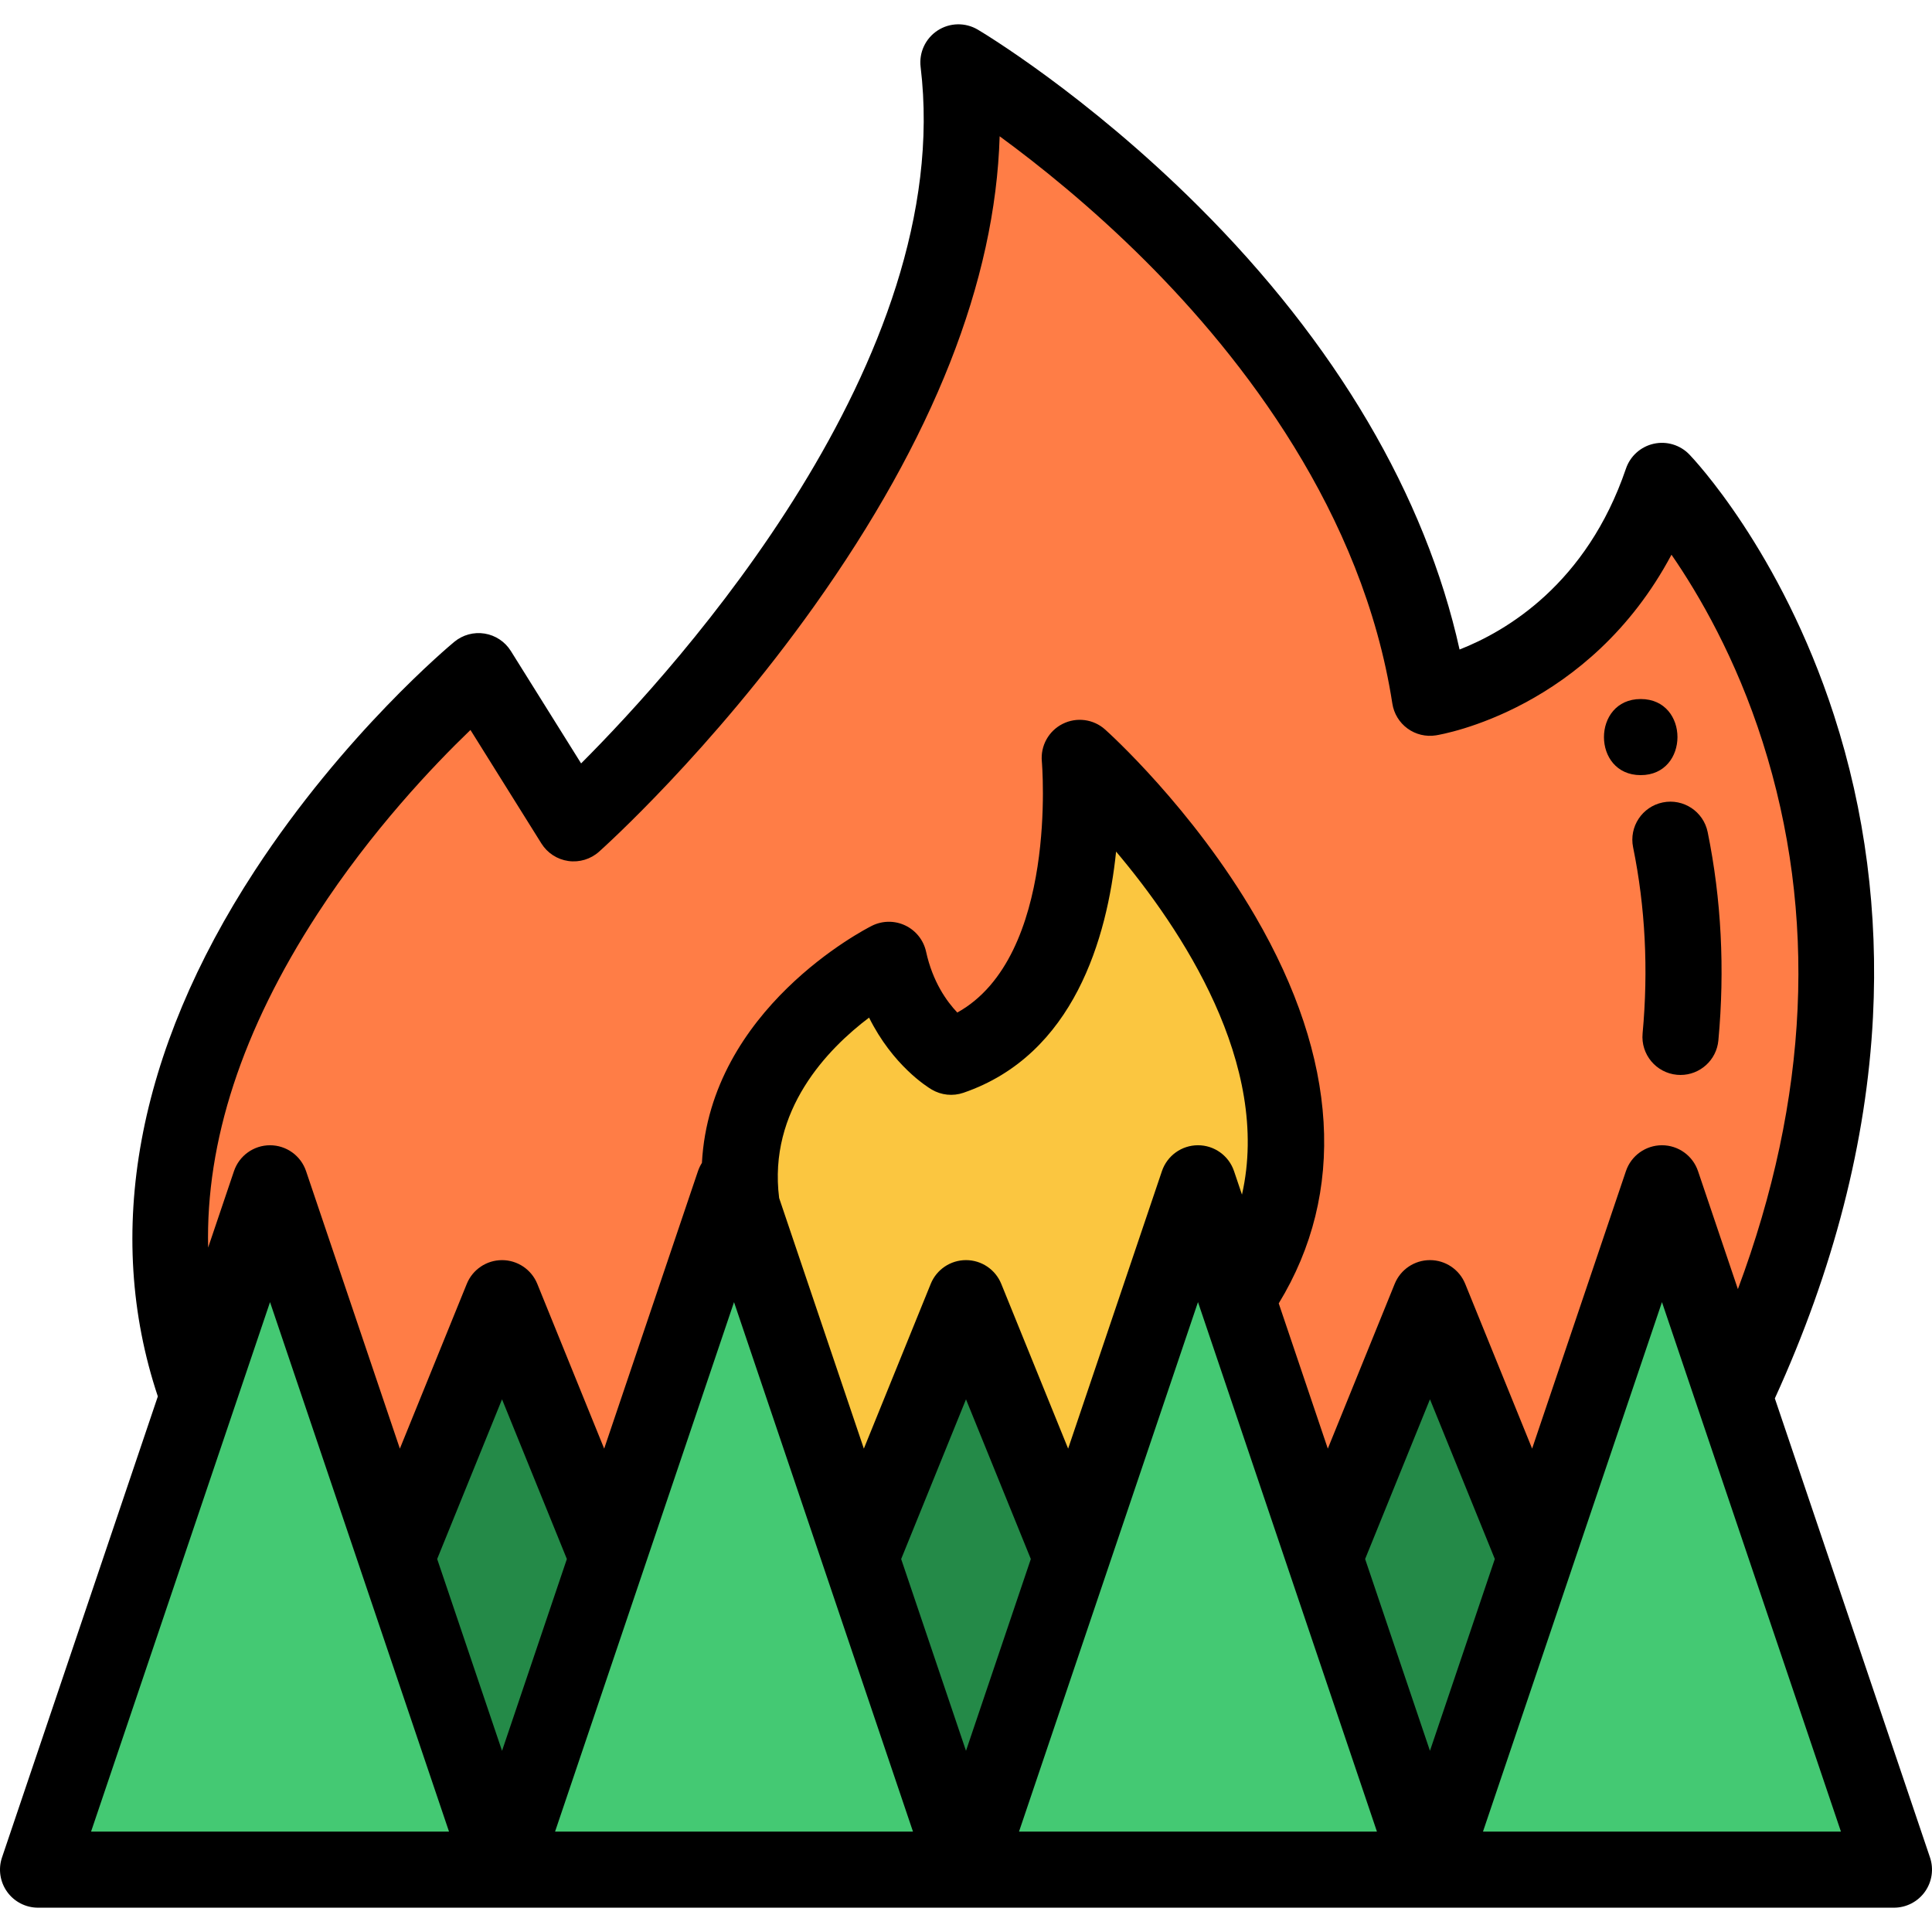
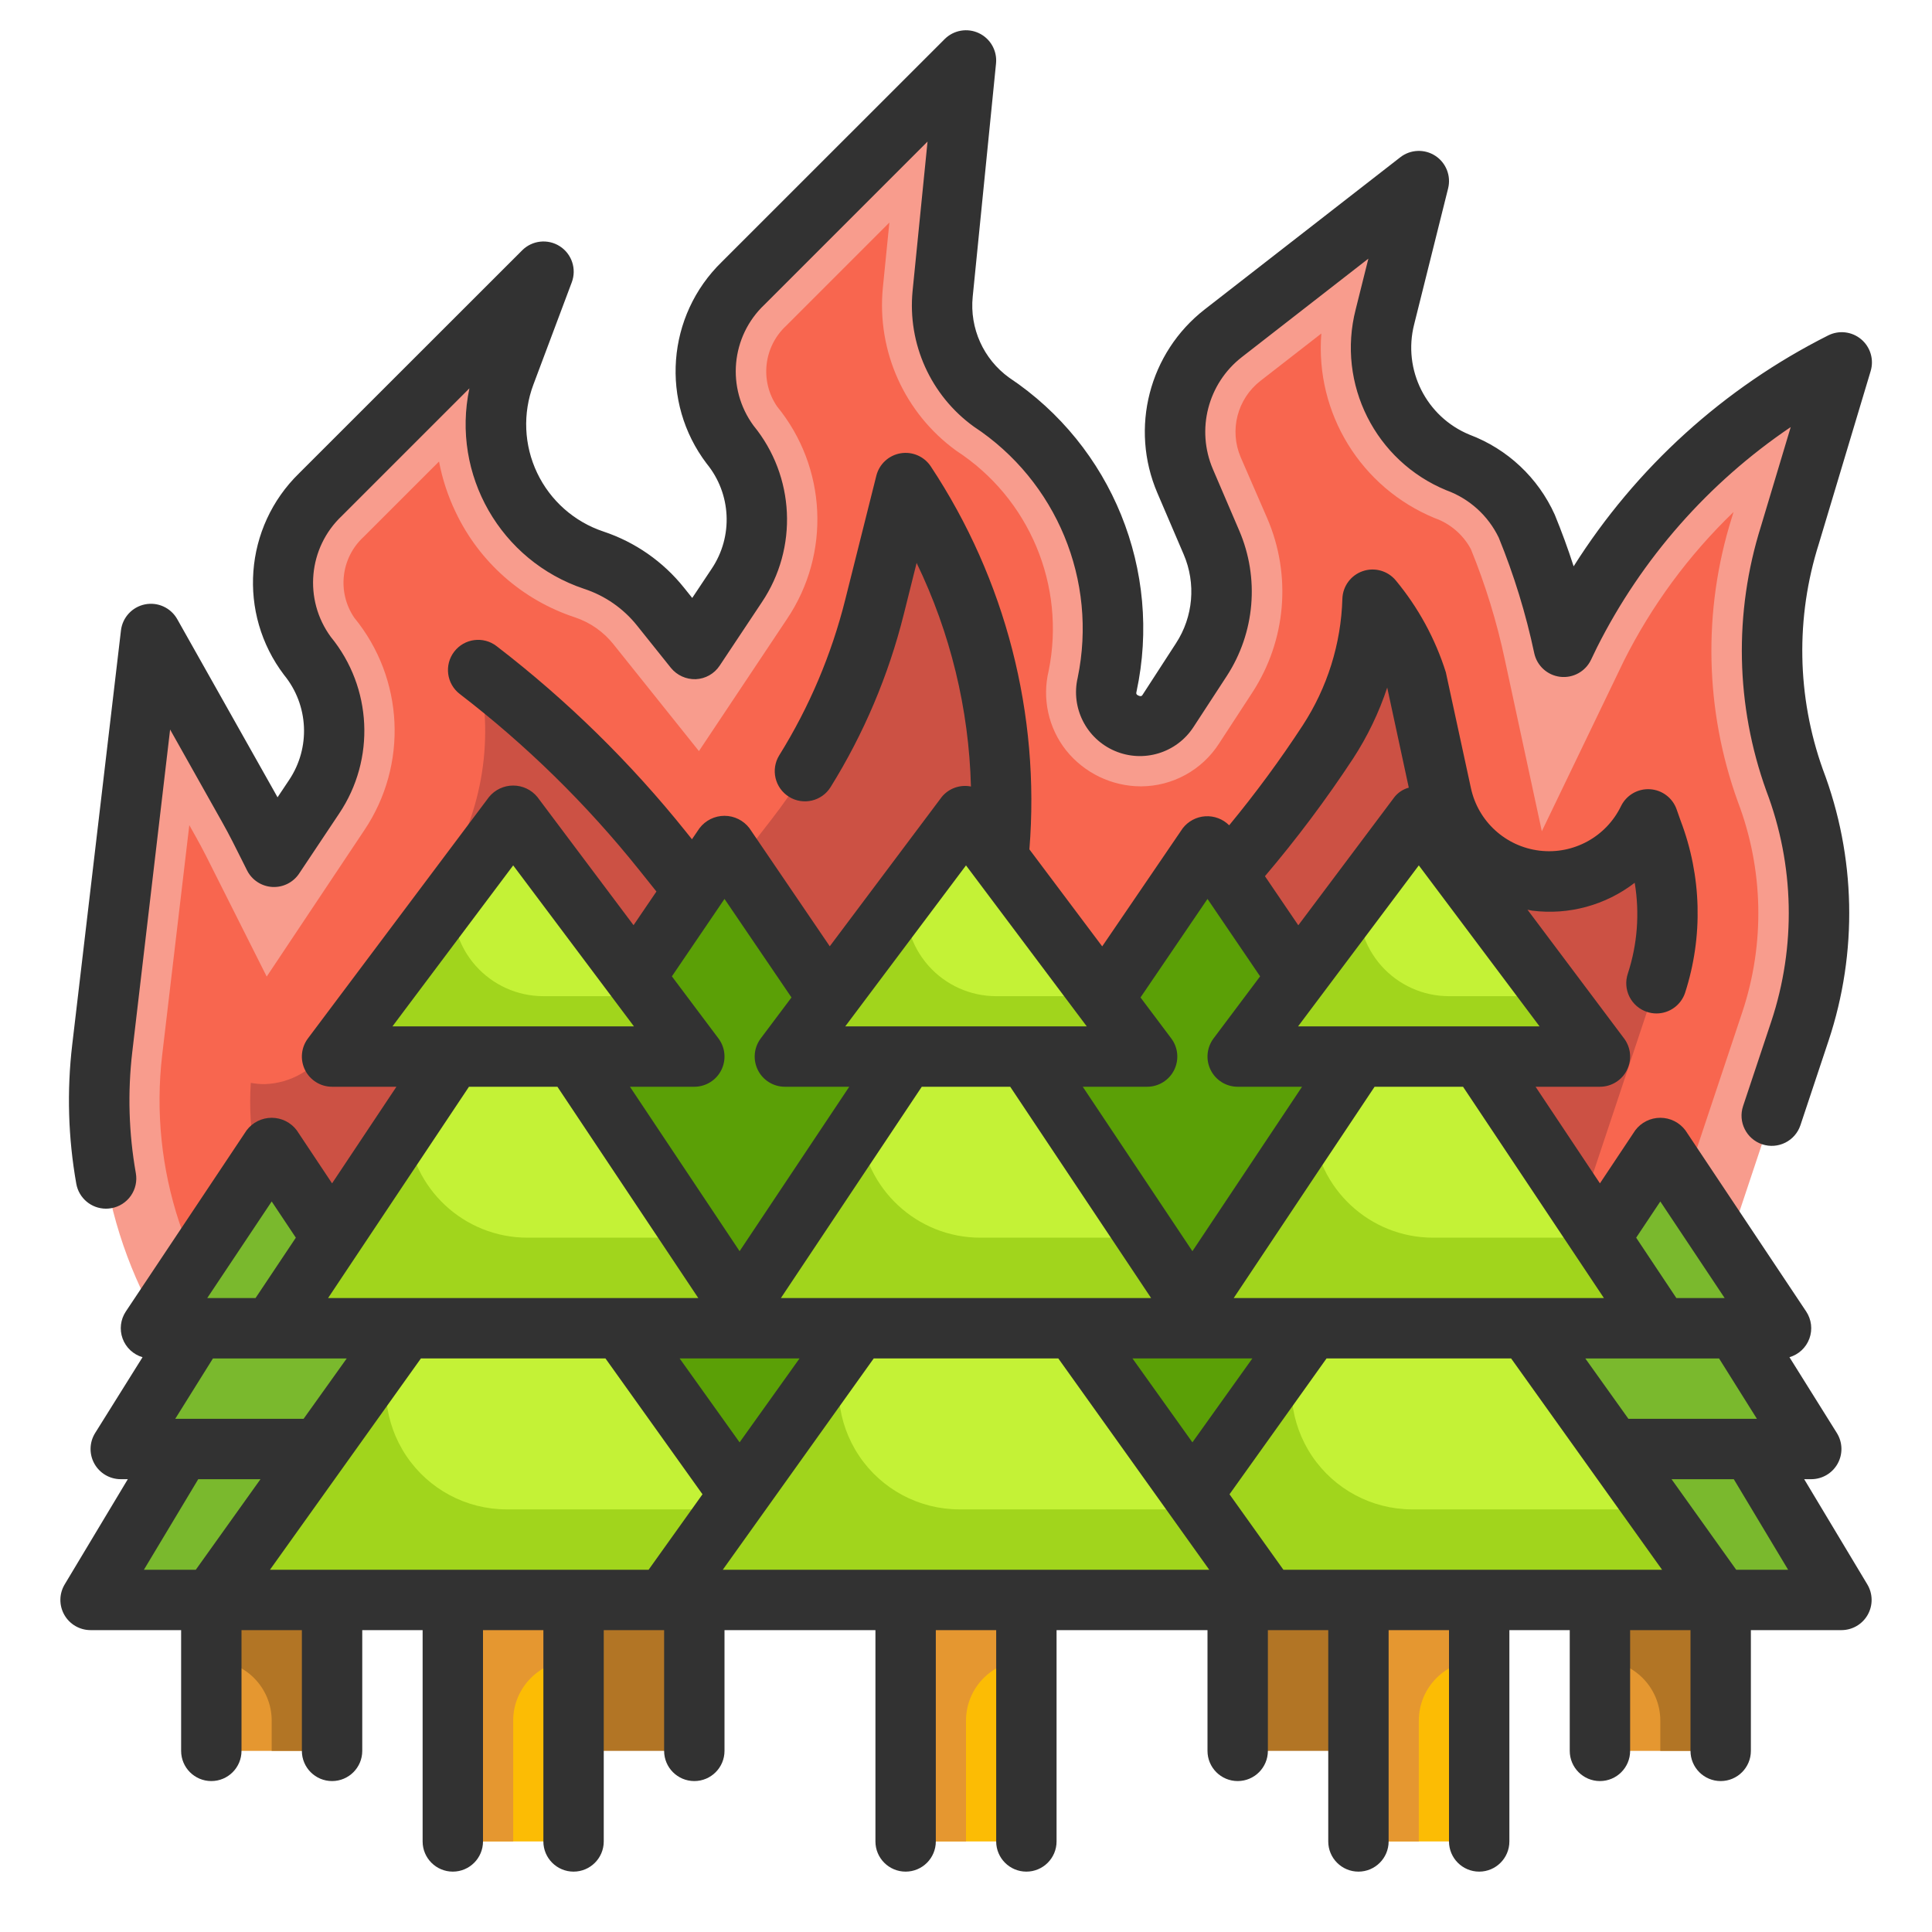
- <svg xmlns="http://www.w3.org/2000/svg" version="1.1" id="Capa_1" x="0px" y="0px" viewBox="0 0 512 512" style="enable-background:new 0 0 512 512;" xml:space="preserve">
-   <path style="fill:#FBC640;" d="M255.999,349.388l-28.104,69.233l-33.314-98.552v-0.198c-6.174-43.514,39.618-67.081,40.082-67.314  l2.321-1.168l0.556,2.538c3.194,14.613,12.133,21.982,14.787,23.891c37.22-13.822,31.861-76.161,31.802-76.794l-0.477-5.114  l3.829,3.424c0.22,0.197,22.163,19.973,38.212,47.548c21.453,36.863,22.744,70.852,3.735,98.293l-2.284,3.297l-9.669-28.59  l-33.374,98.739L255.999,349.388z" />
-   <path style="fill:#FF7D46;" d="M325.536,343.712l0.578-0.833c18.312-26.435,16.998-58.05-3.906-93.968  c-11.848-20.357-26.949-36.357-33.775-43.098c0.199,6.304,0.085,17.626-2.277,29.847c-4.718,24.408-16.286,40.421-33.455,46.309  l-0.881,0.301l-0.801-0.475c-0.514-0.305-12.094-7.339-16.772-24.383c-8.855,5.235-40.747,26.731-35.651,62.027l-3.906,0.935  l-0.166-0.492l-33.374,98.74l-28.104-69.233l-28.113,69.221l-33.374-98.725l-19.007,56.235l-1.966-5.398  c-8.478-23.278-9.784-48.019-3.882-73.535c4.703-20.336,13.97-41.195,27.545-62c23.058-35.339,51.009-58.65,51.289-58.882  l1.775-1.468l25.14,40.224c6.622-6.187,30.74-29.516,53.496-61.505c24.404-34.306,52.2-85.885,46.03-136.785l-0.493-4.066  l3.523,2.087c0.274,0.163,27.777,16.596,56.852,45.554c26.537,26.429,59.818,68.946,68.741,122.151  c8.649-2.11,43.414-13.099,57.925-55.706l1.066-3.13l2.295,2.38c0.928,0.963,22.879,24.051,36.45,65.952  c7.963,24.586,11.313,50.525,9.958,77.099c-1.691,33.173-10.762,67.423-26.96,101.797l-2.133,4.526l-18.769-55.533l-33.374,98.726  l-28.113-69.221l-28.104,69.234L325.536,343.712z" />
-   <polygon style="fill:#44C973;" points="7.273,497.491 71.559,307.288 107.122,412.492 107.122,412.502 135.857,497.491 " />
-   <polygon style="fill:#248A48;" points="103.089,413.165 103.089,412.44 103.237,412.065 133.047,338.666 163.127,412.77   133.047,501.772 " />
-   <g>
-     <polygon style="fill:#44C973;" points="253.189,497.491 317.476,307.289 329.681,343.38 381.762,497.491  " />
-     <polygon style="fill:#44C973;" points="376.142,497.491 404.877,412.501 404.983,412.177 440.439,307.288 504.727,497.491  " />
+ <svg xmlns="http://www.w3.org/2000/svg" viewBox="0 0 64 64">
+   <g id="Fill_Outline" data-name="Fill Outline">
+     <g id="Stroke_copy" data-name="Stroke copy">
+       <g>
+         <path d="m59.284 17.72 1.716-5.72a20.118 20.118 0 0 0 -9 9c-.07.141-.132.286-.2.427a23.389 23.389 0 0 0 -1.23-4 4.051 4.051 0 0 0 -2.274-2.11 4.137 4.137 0 0 1 -2.42-4.822l1.124-4.495-6.479 5.039a4.138 4.138 0 0 0 -1.263 4.9l.871 2.033a4.137 4.137 0 0 1 -.334 3.885l-1.095 1.683a1.117 1.117 0 0 1 -2.024-.863 9.051 9.051 0 0 0 -3.831-9.36 3.938 3.938 0 0 1 -1.618-3.587l.773-7.73-7.383 7.383a4.039 4.039 0 0 0 -.434 5.346 3.938 3.938 0 0 1 .217 4.671l-1.4 2.1-1.125-1.406a4.744 4.744 0 0 0 -2.2-1.537 4.744 4.744 0 0 1 -2.942-6.167l1.267-3.39-7.383 7.383a4.039 4.039 0 0 0 -.434 5.346 3.938 3.938 0 0 1 .217 4.671l-1.323 1.984c-.274-.546-.54-1.1-.841-1.631l-3.236-5.753-1.615 13.729a14.774 14.774 0 0 0 3.629 11.537l5.986 6.734 18-6 15 1 10-3 3.616-10.848a12.354 12.354 0 0 0 -.177-8.313 12.643 12.643 0 0 1 -.155-8.119z" fill="#f89c8d" />
+         <path d="m8.509 44.937a12.724 12.724 0 0 1 -2.571-4.445 12.862 12.862 0 0 1 -.567-5.53l.9-7.628.224.4c.225.4.428.808.631 1.216l1.709 3.4 3.234-4.849a5.909 5.909 0 0 0 -.332-7.037 2.061 2.061 0 0 1 .3-2.671l2.506-2.505a6.791 6.791 0 0 0 .547 1.668 6.682 6.682 0 0 0 3.955 3.494 2.741 2.741 0 0 1 1.274.889l2.834 3.542 2.92-4.38a5.909 5.909 0 0 0 -.332-7.037 2.061 2.061 0 0 1 .3-2.671l3.421-3.421-.216 2.155a5.956 5.956 0 0 0 2.439 5.409 7.033 7.033 0 0 1 3.054 7.283 3.086 3.086 0 0 0 .576 2.636 3.186 3.186 0 0 0 2.478 1.194 3.088 3.088 0 0 0 2.593-1.424l1.1-1.686a6.125 6.125 0 0 0 .495-5.764l-.881-2.027a2.141 2.141 0 0 1 .653-2.531l2.018-1.569a6.093 6.093 0 0 0 3.759 6.116 2.188 2.188 0 0 1 1.195 1.027 21.46 21.46 0 0 1 1.124 3.658l1.226 5.687 2.714-5.636a18.139 18.139 0 0 1 3.637-4.939l-.058.189a14.712 14.712 0 0 0 .2 9.407 10.381 10.381 0 0 1 .149 6.968l-3.288 9.863-8.66 2.6-15.031-1-17.12 5.698z" fill="#f8664f" />
+         <path d="m33.021 29.144a2.984 2.984 0 0 0 5.01 2.567 39.352 39.352 0 0 0 5.956-7.133 9.124 9.124 0 0 0 1.476-4.71 8.054 8.054 0 0 1 1.474 2.705l.806 3.746a3.649 3.649 0 0 0 6.853.818c.045.13.09.259.136.387a7.6 7.6 0 0 1 .141 5.047l-2.795 8.386-6.648 1.994-15.078-1.005-15.8 5.268-3.8-4.271a9.772 9.772 0 0 1 -2.29-4.613 9.648 9.648 0 0 1 -.154-2.459 2.453 2.453 0 0 0 .465.042 2.586 2.586 0 0 0 2.1-1.206l3.694-5.537a8.9 8.9 0 0 0 1.274-6.97 35.574 35.574 0 0 1 6.111 5.993l1.415 1.769 2.17-2.791a19.04 19.04 0 0 0 3.437-7.064l1.026-4.107a19.037 19.037 0 0 1 3.021 13.144z" fill="#cc5144" />
+         <g>
+           <path d="m24 28 17 25h-34z" fill="#5ba006" />
+           <path d="m40 28 17 25h-34z" fill="#5ba006" />
+           <g>
+             <g fill="#7ab92d">
+               <path d="m15 53h-12l6-10z" />
+               <path d="m14 48h-10l5-8z" />
+               <path d="m13 44h-8l4-6z" />
+             </g>
+             <path d="m7 53h4v5h-4z" fill="#e59730" />
+             <path d="m5.875 45h6.25l-.625-1h-5z" fill="#5ba006" />
+             <path d="m5.4 49h7.2l-.6-1h-6z" fill="#5ba006" />
+             <path d="m7 53v2a2 2 0 0 1 2 2v1h2v-5z" fill="#b27525" />
+           </g>
+           <g>
+             <path d="m41 53h4v5h-4z" fill="#b27525" />
+             <path d="m19 53h4v5h-4z" fill="#b27525" />
+             <g>
+               <g fill="#7ab92d">
+                 <path d="m61 53h-12l6-10z" />
+                 <path d="m60 48h-10l5-8z" />
+                 <path d="m59 44h-8l4-6z" />
+               </g>
+               <path d="m53 53h4v5h-4z" fill="#e59730" />
+               <path d="m51.875 45h6.25l-.625-1h-5z" fill="#5ba006" />
+               <path d="m51.4 49h7.2l-.6-1h-6z" fill="#5ba006" />
+               <path d="m53 53v2a2 2 0 0 1 2 2v1h2v-5z" fill="#b27525" />
+             </g>
+           </g>
+           <g>
+             <path d="m57 53h-20l10.001-14z" fill="#c4f236" />
+             <path d="m55 44h-16l8-12z" fill="#c4f236" />
+             <path d="m45 53h4v8h-4z" fill="#fcbc04" />
+             <path d="m53 35h-12l6-8z" fill="#c4f236" />
+             <g fill="#a1d51c">
+               <path d="m48 33a3 3 0 0 1 -2.977-3.363l-4.023 5.363h12l-1.5-2z" />
+               <path d="m47.474 41a4 4 0 0 1 -3.99-3.726l-4.484 6.726h16l-2-3z" />
+               <path d="m46.773 50a4 4 0 0 1 -3.7-5.5l-6.073 8.5h20l-2.143-3z" />
+             </g>
+             <path d="m47 57a2 2 0 0 1 2-2v-2h-4v8h2z" fill="#e59730" />
+           </g>
+           <g>
+             <path d="m27 53h-20l10.001-14z" fill="#c4f236" />
+             <path d="m25 44h-16l8-12z" fill="#c4f236" />
+             <path d="m15 53h4v8h-4z" fill="#fcbc04" />
+             <path d="m23 35h-12l6-8z" fill="#c4f236" />
+             <g fill="#a1d51c">
+               <path d="m18 33a3 3 0 0 1 -2.977-3.363l-4.023 5.363h12l-1.5-2z" />
+               <path d="m17.474 41a4 4 0 0 1 -3.99-3.726l-4.484 6.726h16l-2-3z" />
+               <path d="m16.773 50a4 4 0 0 1 -3.7-5.5l-6.073 8.5h20l-2.143-3z" />
+             </g>
+             <path d="m17 57a2 2 0 0 1 2-2v-2h-4v8h2z" fill="#e59730" />
+           </g>
+           <g>
+             <path d="m42 53h-20l10.001-14z" fill="#c4f236" />
+             <path d="m40 44h-16l8-12z" fill="#c4f236" />
+             <path d="m30 53h4v8h-4z" fill="#fcbc04" />
+             <path d="m38 35h-12l6-8z" fill="#c4f236" />
+             <g fill="#a1d51c">
+               <path d="m33 33a3 3 0 0 1 -2.977-3.363l-4.023 5.363h12l-1.5-2z" />
+               <path d="m32.474 41a4 4 0 0 1 -3.99-3.726l-4.484 6.726h16l-2-3z" />
+               <path d="m31.773 50a4 4 0 0 1 -3.7-5.5l-6.073 8.5h20l-2.143-3z" />
+             </g>
+             <path d="m32 57a2 2 0 0 1 2-2v-2h-4v8h2z" fill="#e59730" />
+           </g>
+         </g>
+       </g>
+     </g>
+     <g id="Stroke_Cut_copy_2" data-name="Stroke Cut copy 2">
+       <g fill="#323232">
+         <path d="m3.511 40.039a.976.976 0 0 0 .176-.016 1 1 0 0 0 .813-1.159 13.807 13.807 0 0 1 -.118-4.018l1.253-10.679 1.73 3.077c.233.413.443.836.654 1.259l.165.33a1 1 0 0 0 1.725.105l1.326-1.988a4.914 4.914 0 0 0 -.276-5.851 3.041 3.041 0 0 1 .365-4.009l4.226-4.226a5.748 5.748 0 0 0 3.8 6.642 3.73 3.73 0 0 1 1.75 1.213l1.125 1.406a1.021 1.021 0 0 0 .823.374 1 1 0 0 0 .789-.444l1.4-2.105a4.914 4.914 0 0 0 -.276-5.851 3.041 3.041 0 0 1 .365-4.009l5.4-5.4-.495 4.943a4.952 4.952 0 0 0 2.029 4.5 8.012 8.012 0 0 1 3.44 8.316 2.117 2.117 0 0 0 3.836 1.635l1.1-1.686a5.128 5.128 0 0 0 .414-4.824l-.871-2.032a3.139 3.139 0 0 1 .959-3.713l4.191-3.261-.421 1.685a5.107 5.107 0 0 0 3.005 5.988 3.1 3.1 0 0 1 1.735 1.569 22.444 22.444 0 0 1 1.176 3.828 1 1 0 0 0 1.878.224l.2-.415a19.257 19.257 0 0 1 6.418-7.3l-.987 3.29a13.71 13.71 0 0 0 .179 8.762 11.4 11.4 0 0 1 .163 7.641l-.933 2.8a1 1 0 1 0 1.9.633l.932-2.8a13.394 13.394 0 0 0 -.19-8.986 11.7 11.7 0 0 1 -.132-7.475l1.716-5.72a1 1 0 0 0 -1.405-1.182 21.276 21.276 0 0 0 -8.434 7.65c-.189-.588-.4-1.159-.625-1.709a5.047 5.047 0 0 0 -2.823-2.651 3.119 3.119 0 0 1 -1.835-3.656l1.124-4.5a1 1 0 0 0 -1.584-1.034l-6.479 5.04a5.141 5.141 0 0 0 -1.568 6.08l.871 2.033a3.128 3.128 0 0 1 -.254 2.946l-1.096 1.691c-.027.044-.049.084-.143.044s-.079-.083-.068-.135a9.978 9.978 0 0 0 -4.221-10.4 2.944 2.944 0 0 1 -1.206-2.679l.773-7.73a1 1 0 0 0 -1.7-.807l-7.385 7.383a5.057 5.057 0 0 0 -.5 6.683 2.924 2.924 0 0 1 .165 3.482l-.644.967-.271-.338a5.736 5.736 0 0 0 -2.669-1.862 3.743 3.743 0 0 1 -2.322-4.867l1.272-3.39a1 1 0 0 0 -1.644-1.058l-7.387 7.383a5.057 5.057 0 0 0 -.5 6.683 2.924 2.924 0 0 1 .165 3.482l-.381.571c-.027-.05-.054-.1-.083-.149l-3.24-5.753a1 1 0 0 0 -1.864.373l-1.615 13.729a15.778 15.778 0 0 0 .135 4.6 1 1 0 0 0 .984.827z" />
+         <path d="m59.766 49h.234a1 1 0 0 0 .848-1.53l-1.57-2.511a1 1 0 0 0 .554-1.514l-4-6a1.039 1.039 0 0 0 -1.664 0l-1.168 1.755-2.132-3.2h2.132a1 1 0 0 0 .8-1.6l-3.2-4.265c.054.009.1.025.158.032a4.617 4.617 0 0 0 3.394-.924 6.329 6.329 0 0 1 -.229 3.012 1 1 0 0 0 .634 1.265.99.99 0 0 0 .315.052 1 1 0 0 0 .949-.685 8.588 8.588 0 0 0 -.15-5.705l-.131-.372a1 1 0 0 0 -1.84-.11 2.648 2.648 0 0 1 -4.974-.594l-.831-3.837a9.009 9.009 0 0 0 -1.658-3.042 1 1 0 0 0 -1.769.61 8.118 8.118 0 0 1 -1.315 4.194 37.014 37.014 0 0 1 -2.435 3.308 1.027 1.027 0 0 0 -1.54.1l-2.666 3.911-2.412-3.214a20.058 20.058 0 0 0 -3.27-12.691 1 1 0 0 0 -1.8.312l-1.03 4.106a18.052 18.052 0 0 1 -2.185 5.155 1 1 0 0 0 1.7 1.055 20.039 20.039 0 0 0 2.424-5.725l.425-1.7a18.093 18.093 0 0 1 1.8 7.406 1 1 0 0 0 -.965.343l-3.712 4.95-2.661-3.912a1.039 1.039 0 0 0 -1.654 0l-.25.367-.19-.238a36.663 36.663 0 0 0 -6.283-6.161 1 1 0 0 0 -1.219 1.586 34.572 34.572 0 0 1 5.94 5.825l.575.719-.758 1.115-3.187-4.248a1.036 1.036 0 0 0 -1.6 0l-6 8a1 1 0 0 0 .8 1.6h2.132l-2.132 3.2-1.168-1.755a1.039 1.039 0 0 0 -1.664 0l-4 6a1 1 0 0 0 .554 1.514l-1.57 2.511a1 1 0 0 0 .848 1.53h.234l-2.091 3.485a1 1 0 0 0 .857 1.515h3v4a1 1 0 0 0 2 0v-4h2v4a1 1 0 0 0 2 0v-4h2v7a1 1 0 0 0 2 0v-7h2v7a1 1 0 0 0 2 0v-7h2v4a1 1 0 0 0 2 0v-4h5v7a1 1 0 0 0 2 0v-7h2v7a1 1 0 0 0 2 0v-7h5v4a1 1 0 0 0 2 0v-4h2v7a1 1 0 0 0 2 0v-7h2v7a1 1 0 0 0 2 0v-7h2v4a1 1 0 0 0 2 0v-4h2v4a1 1 0 0 0 2 0v-4h3a1 1 0 0 0 .857-1.515zm-7.251-4h4.431l1.254 2h-4.257zm2.485-5.2 2.132 3.2h-1.6l-1.332-2zm-1.868 3.2h-12.264l4.667-7h2.93zm-15.617 2h3.971l-1.986 2.78zm-13.015 2.78-1.986-2.78h3.972zm1.368-4.78 4.667-7h2.93l4.667 7zm17.132-9 4-5.333 4 5.333zm1.826-8.877a10.126 10.126 0 0 0 1.129-2.35v.011l.713 3.308a.914.914 0 0 0 -.472.308l-3.188 4.251-1.105-1.626a39.683 39.683 0 0 0 2.923-3.902zm-4.826 4.655 1.743 2.565-1.543 2.057a1 1 0 0 0 .8 1.6h2.132l-3.632 5.447-3.632-5.447h2.132a1 1 0 0 0 .8-1.6l-1.019-1.358zm-8-1.111 4 5.333h-8zm-8 1.111 2.219 3.264-1.019 1.358a1 1 0 0 0 .8 1.6h2.132l-3.632 5.447-3.632-5.447h2.132a1 1 0 0 0 .8-1.6l-1.543-2.057zm-7-1.111 4 5.333h-8zm1.465 7.333 4.667 7h-12.264l4.667-7zm-8.408 11h-4.252l1.249-2h4.432zm-1.057-7.2.8 1.2-1.335 2h-1.6zm-4.233 12.2 1.8-3h2.062l-2.143 3zm4.176 0 5-7h6.114l3.214 4.5-1.785 2.5zm15 0 5-7h6.115l5 7zm18.571 0-1.785-2.5 3.214-4.5h6.115l5 7zm15 0-2.142-3h2.062l1.8 3z" />
+       </g>
+     </g>
  </g>
-   <polygon style="fill:#248A48;" points="225.918,412.77 255.999,338.665 286.08,412.77 255.999,501.773 " />
-   <polygon style="fill:#44C973;" points="130.236,497.491 194.523,307.29 258.809,497.491 " />
-   <polygon style="fill:#248A48;" points="348.872,412.77 378.952,338.666 408.909,412.43 408.909,413.156 378.952,501.772 " />
-   <path d="M486.015,189.509c-14.138-43.654-37.337-68.049-38.317-69.066c-2.44-2.531-6.021-3.609-9.454-2.843  c-3.431,0.765-6.216,3.263-7.35,6.59c-10.416,30.58-31.718,43.094-44.093,47.94c-9.042-40.809-32.807-81.209-69.246-117.5  c-29.783-29.661-57.277-46.093-58.432-46.778c-3.305-1.958-7.435-1.868-10.651,0.231c-3.217,2.099-4.961,5.843-4.499,9.657  c9.406,77.596-64.203,158.789-89.972,184.572l-18.626-29.798c-1.541-2.465-4.07-4.145-6.939-4.61  c-2.868-0.465-5.799,0.332-8.038,2.185c-1.181,0.976-29.181,24.334-52.903,60.689c-31.277,47.935-40.107,96.007-25.668,139.286  L0.531,492.246c-1.041,3.077-0.533,6.468,1.36,9.107c1.894,2.639,4.944,4.205,8.193,4.205h122.963H256h122.953h122.963  c3.249,0,6.298-1.565,8.193-4.205s2.401-6.03,1.36-9.107l-41.118-121.654c15.562-34.078,24.323-68.067,26.006-101.087  C497.761,241.947,494.283,215.033,486.015,189.509z M24.134,485.391L71.56,345.075l23.914,70.743  c0.025,0.083,0.052,0.164,0.08,0.246l23.439,69.328L24.134,485.391L24.134,485.391z M133.045,463.989l-17.189-50.839l17.188-42.32  l17.182,42.328L133.045,463.989z M147.098,485.391l47.425-140.315l47.426,140.315H147.098z M329.135,316.587l-2.106-6.232  c-1.385-4.097-5.229-6.853-9.553-6.852c-4.324,0.001-8.166,2.758-9.552,6.854L283.067,383.9l-17.725-43.666  c-1.544-3.802-5.238-6.291-9.343-6.291c-4.104,0-7.799,2.488-9.343,6.291l-17.726,43.668l-22.448-66.412  c-2.953-23.29,12.866-39.535,23.83-47.814c6.276,12.618,15.312,18.3,16.594,19.059c2.542,1.506,5.617,1.821,8.411,0.863  c29.34-10.062,38.099-41.134,40.46-63.918C313.11,246.226,336.963,282.047,329.135,316.587z M255.999,463.985l-17.18-50.827  l17.18-42.323l17.18,42.322L255.999,463.985z M270.051,485.391l47.428-140.324l47.423,140.324H270.051z M378.954,463.988  l-17.181-50.832l17.182-42.328l17.188,42.32L378.954,463.988z M393.005,485.391l23.439-69.328c0.027-0.081,0.053-0.162,0.079-0.244  l23.915-70.745l47.427,140.317H393.005z M460.561,341.629l-10.569-31.272c-1.385-4.097-5.228-6.854-9.552-6.854l0,0  c-4.325,0-8.167,2.758-9.552,6.854l-24.86,73.54l-17.733-43.664c-1.545-3.802-5.239-6.29-9.343-6.289s-7.798,2.488-9.342,6.291  l-17.725,43.666l-13.008-38.488c17.926-29.371,15.829-64.715-6.211-102.587c-16.684-28.669-38.87-48.666-39.806-49.503  c-3.088-2.763-7.551-3.348-11.252-1.485c-3.701,1.861-5.886,5.804-5.51,9.929c0.049,0.544,4.364,51.682-22.401,66.57  c-2.819-2.967-6.535-8.167-8.275-16.129c-0.665-3.043-2.7-5.608-5.512-6.948c-2.811-1.341-6.085-1.305-8.868,0.094  c-1.914,0.963-42.836,22.052-45.025,62.823c-0.429,0.674-0.782,1.405-1.047,2.185l-24.857,73.543l-17.725-43.666  c-1.544-3.802-5.237-6.29-9.342-6.291c0,0,0,0-0.001,0c-4.104,0-7.798,2.487-9.342,6.289l-17.733,43.664l-24.86-73.54  c-1.382-4.099-5.226-6.856-9.551-6.856c-4.325,0-8.167,2.758-9.552,6.854l-6.849,20.264c-0.663-28.09,9.001-57.686,28.951-88.401  c14.38-22.14,30.816-39.398,40.568-48.774l18.805,30.088c1.576,2.521,4.183,4.219,7.127,4.638c2.942,0.417,5.922-0.481,8.139-2.461  c1.198-1.071,29.67-26.655,57.012-65.072c31.547-44.326,48.024-86.11,49.158-124.526c10.267,7.51,24.322,18.734,38.771,33.171  c25.452,25.432,57.44,66.403,65.298,117.174c0.41,2.65,1.859,5.028,4.027,6.607c2.167,1.579,4.874,2.229,7.523,1.808  c1.834-0.292,40.655-6.959,62.423-47.874c7.259,10.518,17.081,27.386,24.175,49.678  C481.674,242.354,479.438,291.012,460.561,341.629z" />
-   <path d="M440.653,212.653c-5.457,1.113-8.977,6.439-7.863,11.895c3.231,15.832,4.077,32.424,2.515,49.315  c-0.513,5.546,3.566,10.456,9.112,10.968c0.316,0.029,0.629,0.043,0.941,0.043c5.149,0,9.545-3.926,10.029-9.155  c1.744-18.861,0.789-37.434-2.836-55.205C451.435,215.059,446.107,211.538,440.653,212.653z" />
-   <path d="M434.806,185.252c-12.976,0-12.997,20.166,0,20.166C447.782,205.418,447.804,185.252,434.806,185.252z" />
-   <g>
- </g>
-   <g>
- </g>
-   <g>
- </g>
-   <g>
- </g>
-   <g>
- </g>
-   <g>
- </g>
-   <g>
- </g>
-   <g>
- </g>
-   <g>
- </g>
-   <g>
- </g>
-   <g>
- </g>
-   <g>
- </g>
-   <g>
- </g>
-   <g>
- </g>
-   <g>
- </g>
</svg>
